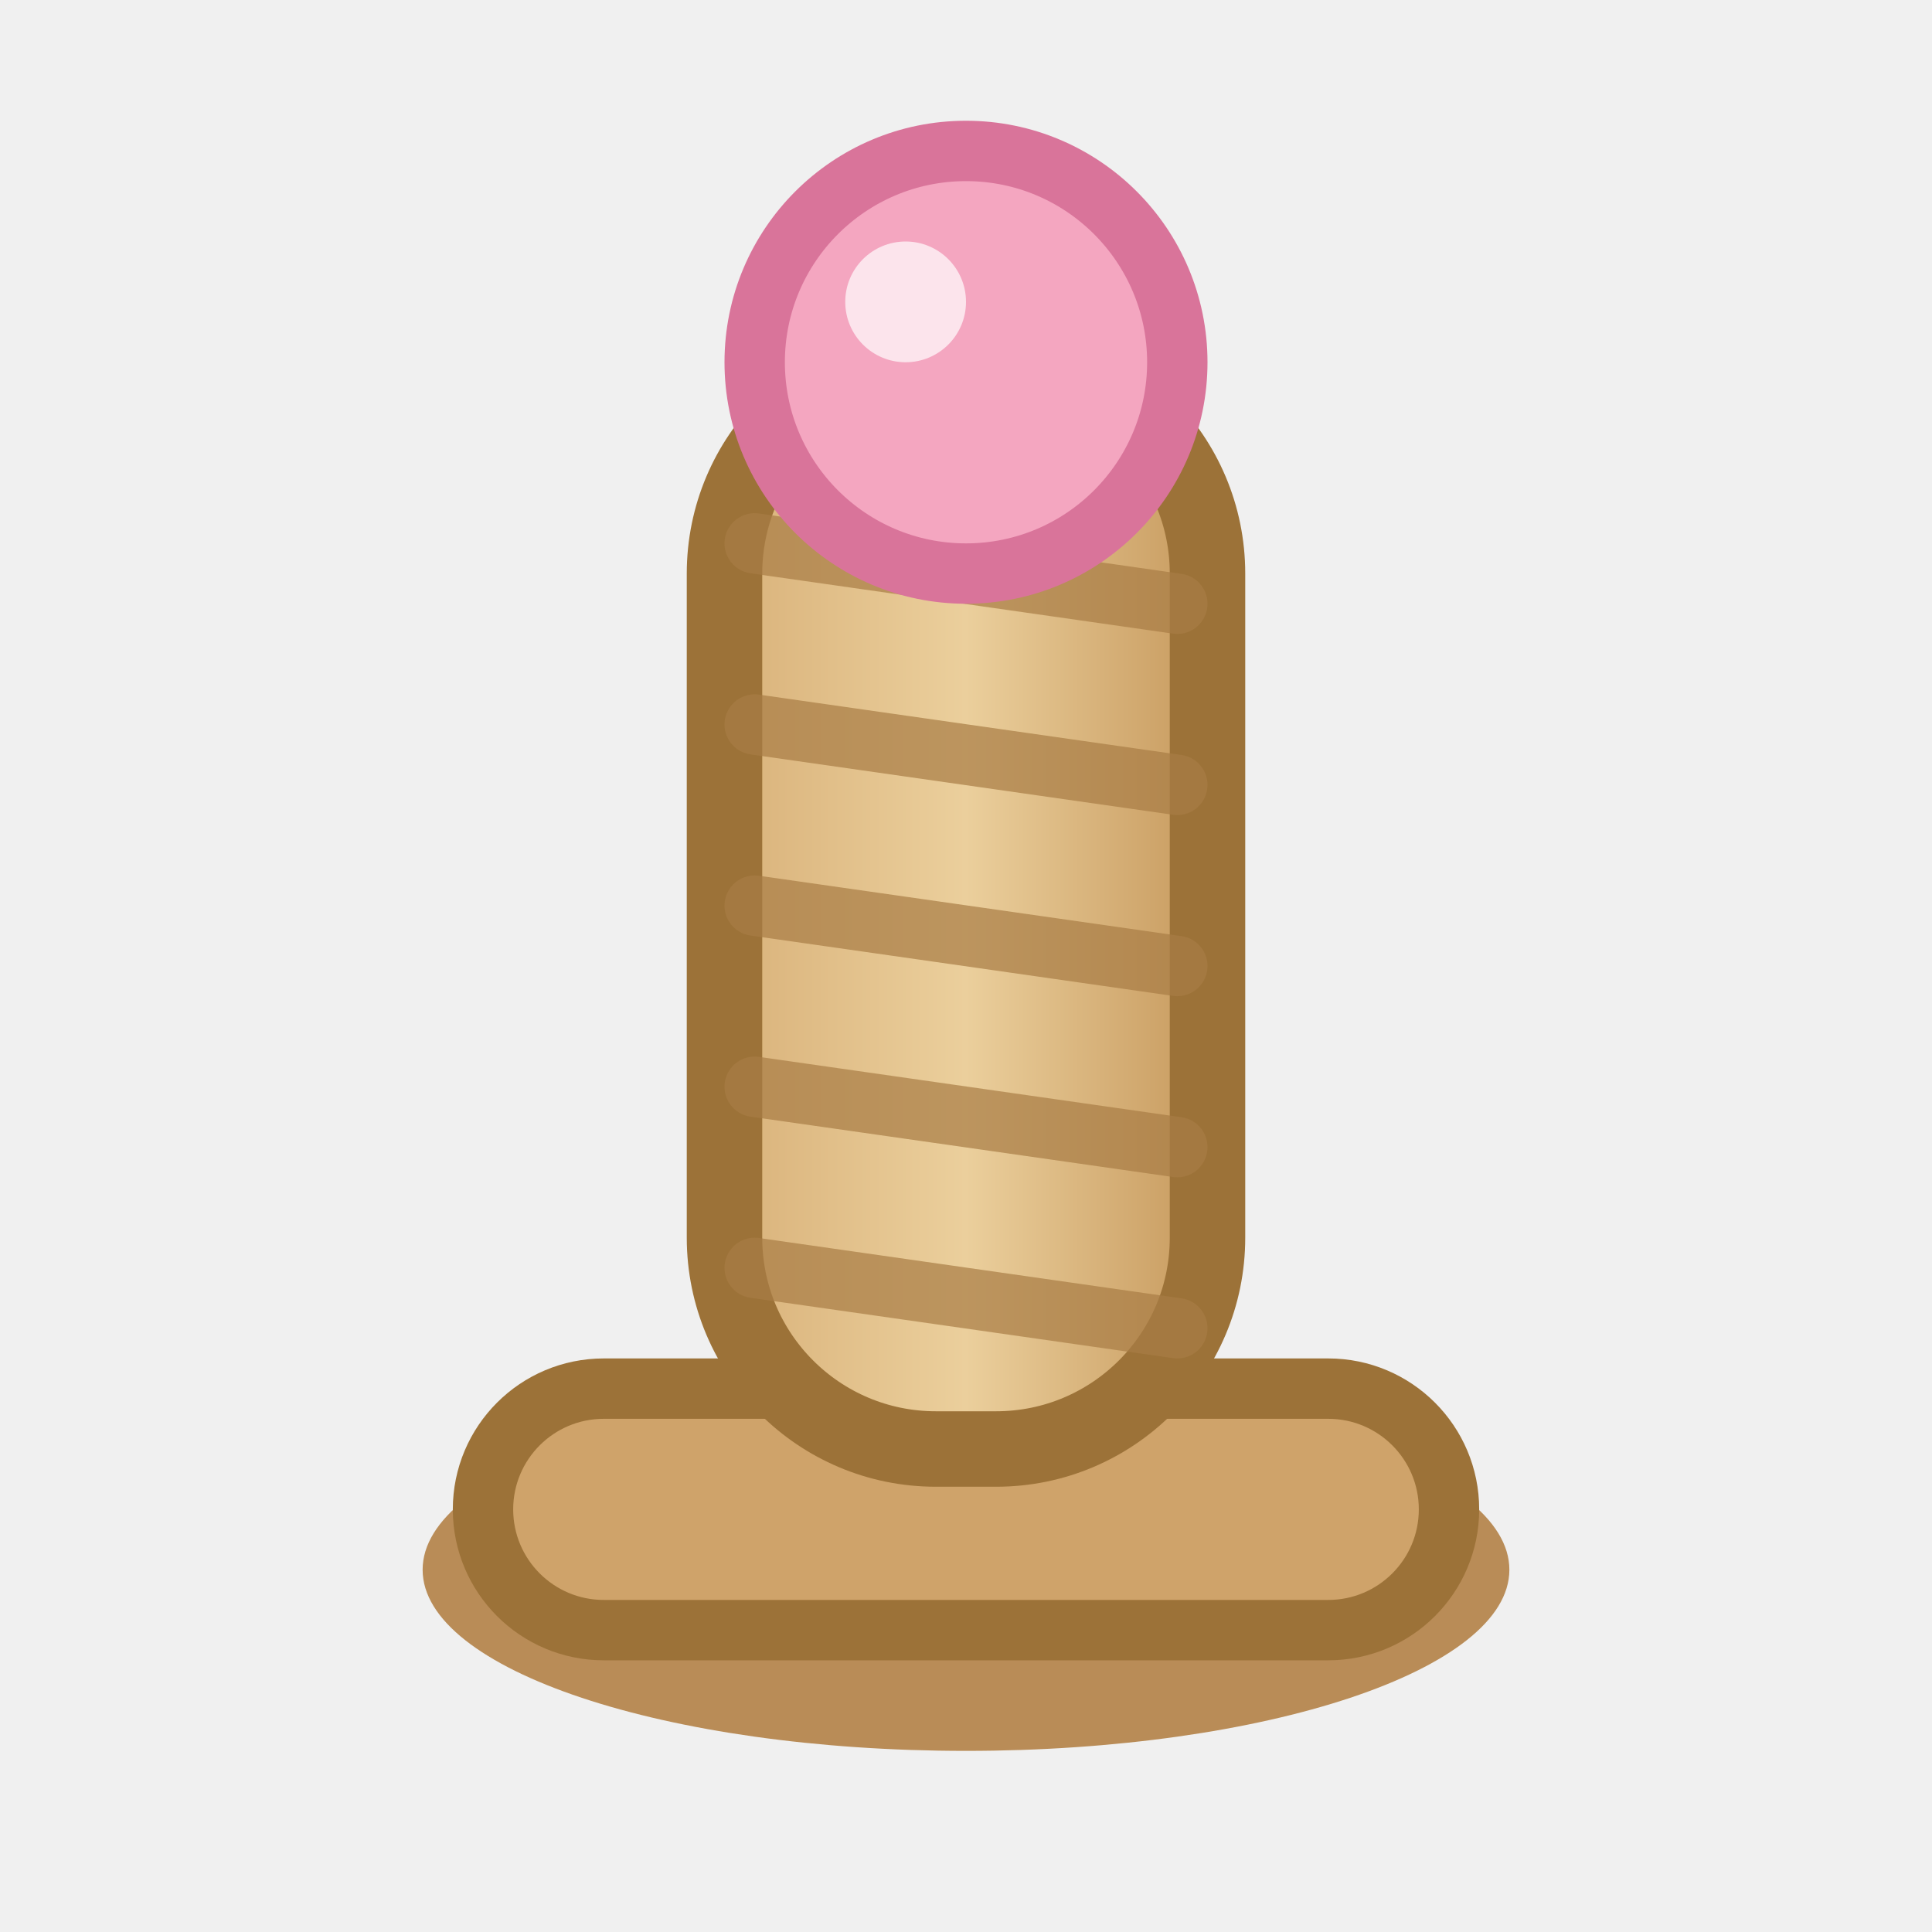
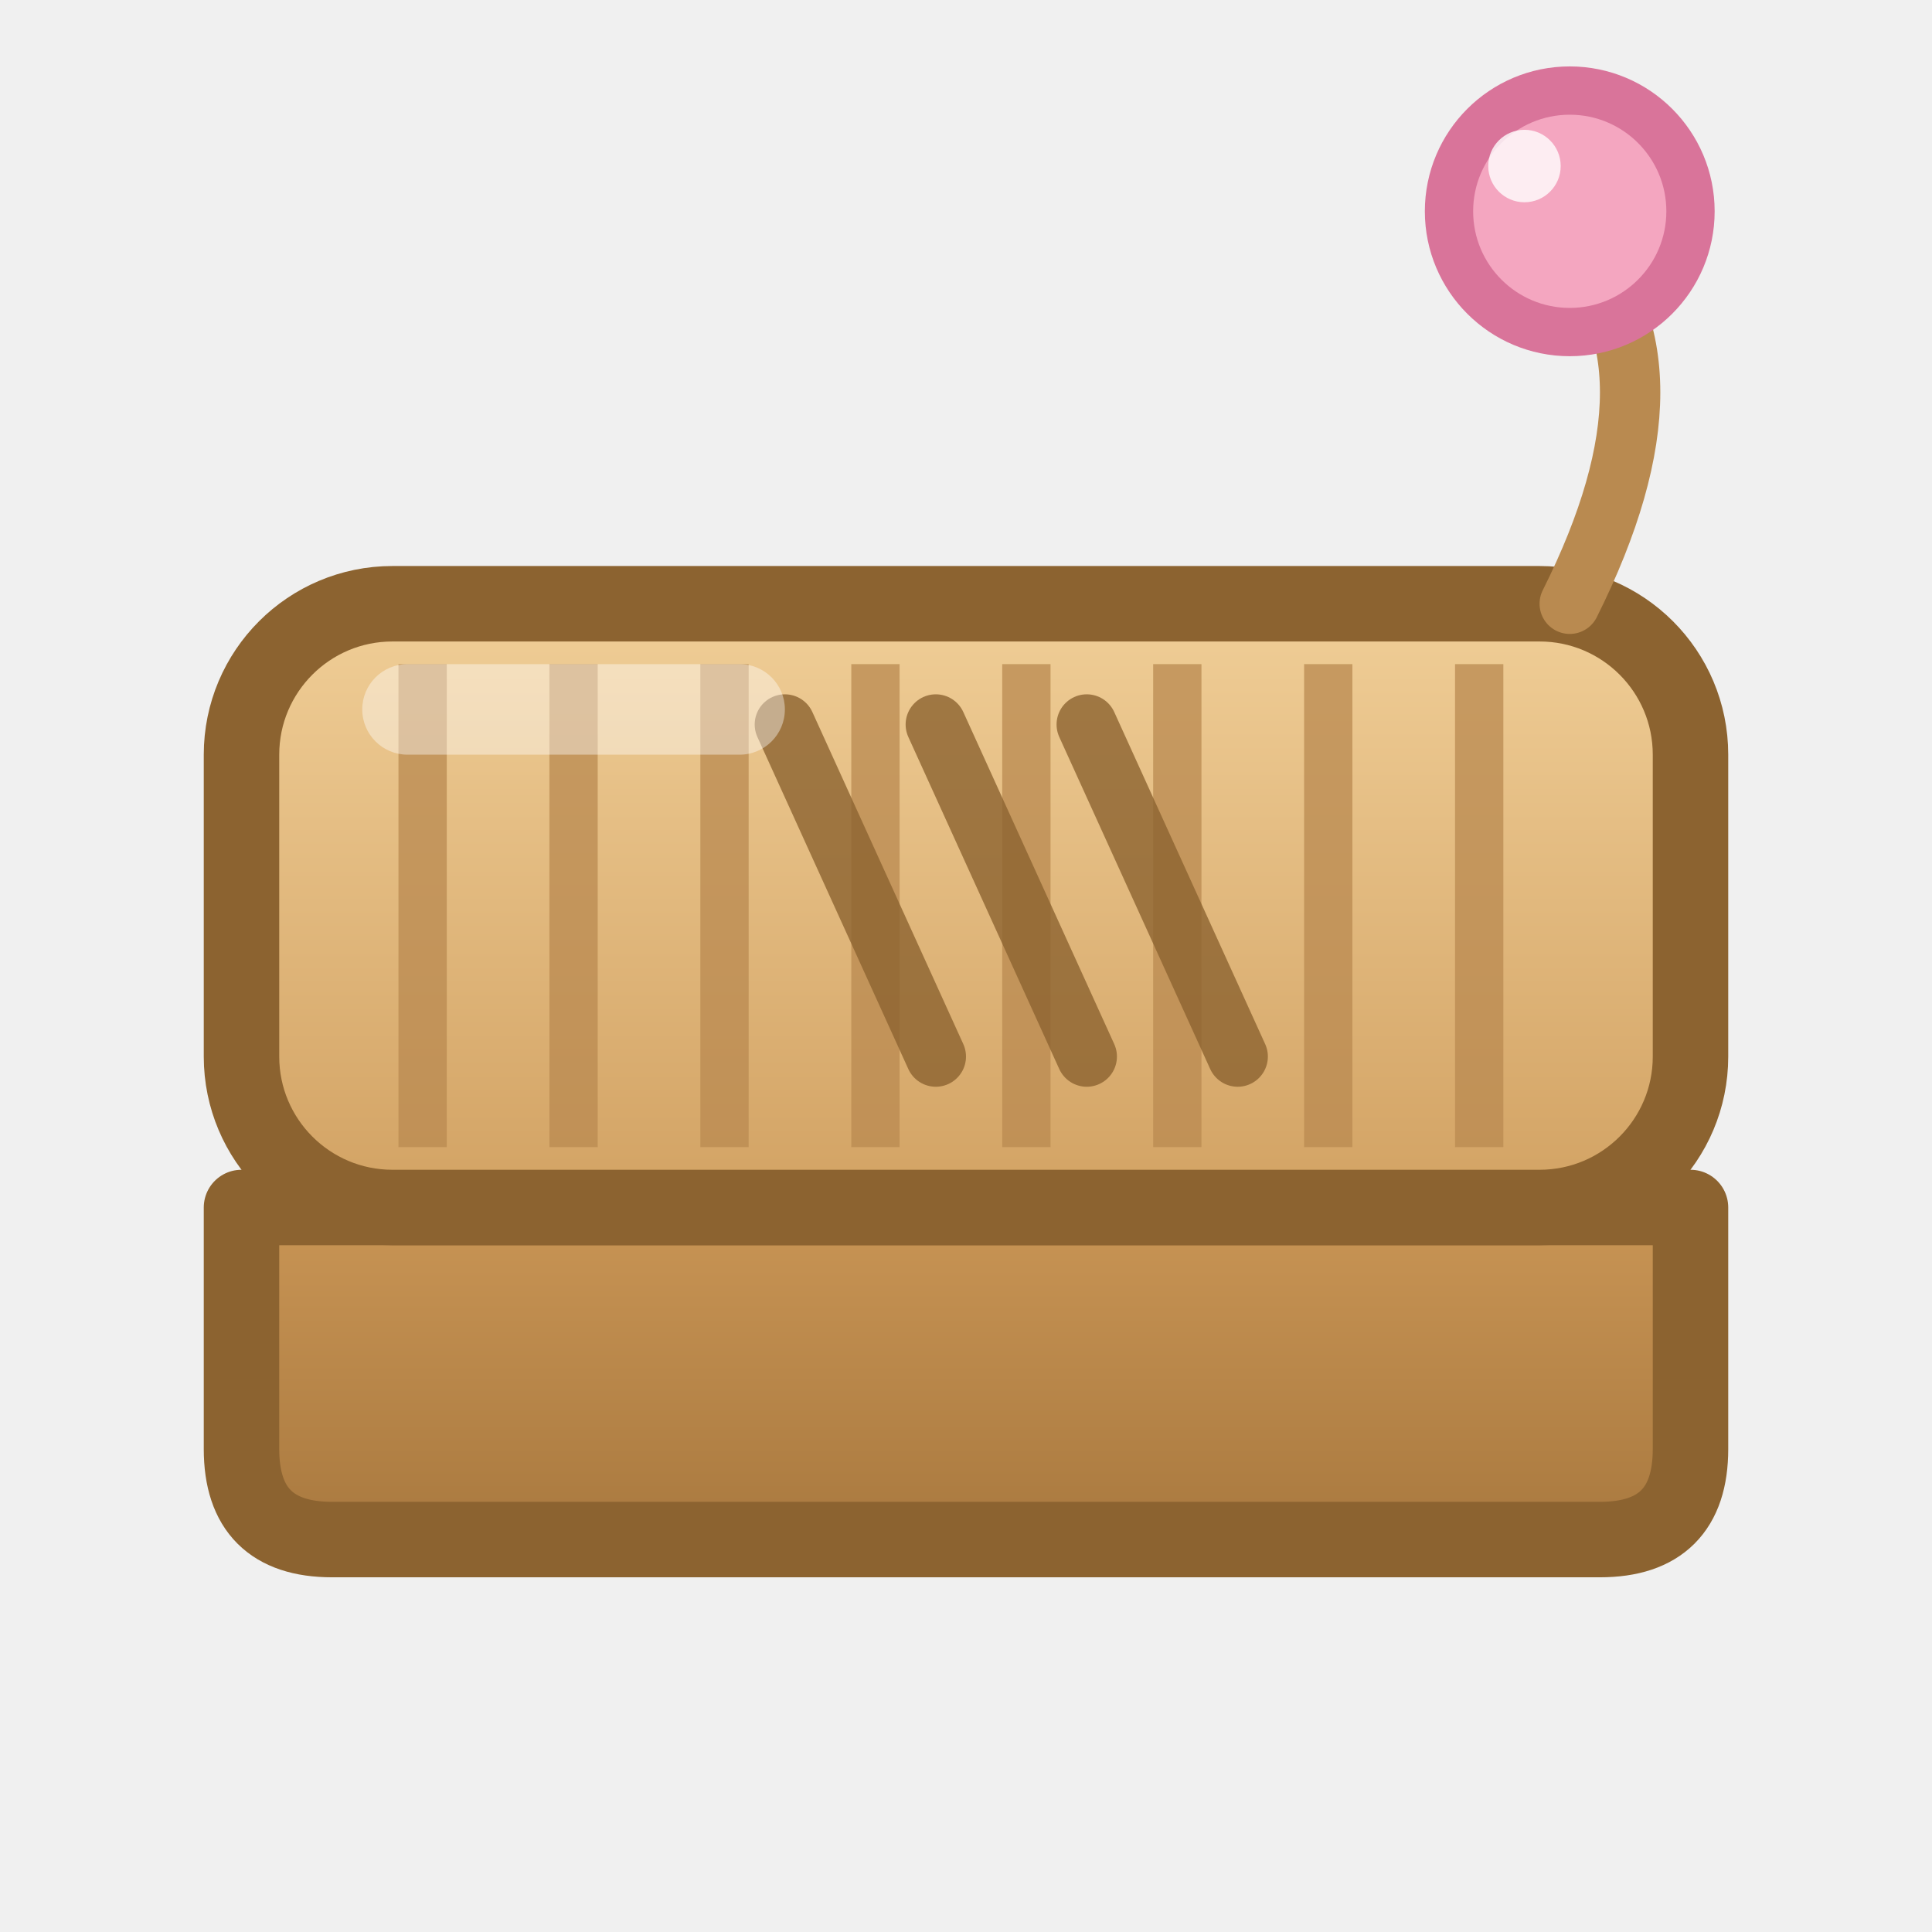
<svg xmlns="http://www.w3.org/2000/svg" viewBox="0 0 64 64" width="64" height="64">
  <defs>
-     <linearGradient id="rope" x1="0" y1="0" x2="1" y2="0">
-       <stop offset="0" stop-color="#D9B27A" />
-       <stop offset="0.5" stop-color="#EBCF9C" />
-       <stop offset="1" stop-color="#C79A5E" />
+     <linearGradient id="pad" x1="0" y1="0" x2="0" y2="1">
+       <stop offset="0" stop-color="#F0CE97" />
+       <stop offset="1" stop-color="#D2A263" />
+     </linearGradient>
+     <linearGradient id="padSide" x1="0" y1="0" x2="0" y2="1">
+       <stop offset="0" stop-color="#C99555" />
+       <stop offset="1" stop-color="#A9793F" />
    </linearGradient>
  </defs>
-   <ellipse cx="32" cy="52" rx="18" ry="6" fill="#B98C57" />
-   <rect x="16" y="46" width="32" height="8" rx="4" fill="#CFA36A" stroke="#9C7238" stroke-width="2" />
-   <rect x="24" y="12" width="16" height="36" rx="7" fill="url(#rope)" stroke="#9C7238" stroke-width="2.5" />
-   <g stroke="#A87C44" stroke-width="2" stroke-linecap="round" opacity="0.7">
-     <line x1="25" y1="18" x2="39" y2="20" />
-     <line x1="25" y1="24" x2="39" y2="26" />
-     <line x1="25" y1="30" x2="39" y2="32" />
-     <line x1="25" y1="36" x2="39" y2="38" />
-     <line x1="25" y1="42" x2="39" y2="44" />
+   <path d="M8 40 L56 40 L56 48 Q56 51 53 51 L11 51 Q8 51 8 48 Z" fill="url(#padSide)" stroke="#8C6330" stroke-width="2.5" stroke-linejoin="round" />
+   <rect x="8" y="20" width="48" height="20" rx="5" fill="url(#pad)" stroke="#8C6330" stroke-width="2.5" />
+   <g stroke="#B98A50" stroke-width="1.6" opacity="0.75">
+     <line x1="14" y1="22" x2="14" y2="38" />
+     <line x1="19" y1="22" x2="19" y2="38" />
+     <line x1="24" y1="22" x2="24" y2="38" />
+     <line x1="29" y1="22" x2="29" y2="38" />
+     <line x1="34" y1="22" x2="34" y2="38" />
+     <line x1="39" y1="22" x2="39" y2="38" />
+     <line x1="44" y1="22" x2="44" y2="38" />
+     <line x1="49" y1="22" x2="49" y2="38" />
  </g>
-   <circle cx="32" cy="12" r="7" fill="#F4A6C0" stroke="#D9749A" stroke-width="2" />
-   <circle cx="30" cy="10" r="2" fill="#fff" opacity="0.7" />
+   <g stroke="#8C6330" stroke-width="2" stroke-linecap="round" opacity="0.8">
+     <line x1="26" y1="24" x2="31" y2="35" />
+     <line x1="31" y1="24" x2="36" y2="35" />
+     <line x1="36" y1="24" x2="41" y2="35" />
+   </g>
+   <path d="M52 20 Q56 12 52 8" fill="none" stroke="#B98A50" stroke-width="2" stroke-linecap="round" />
+   <circle cx="52" cy="7" r="4" fill="#F4A6C0" stroke="#D9749A" stroke-width="1.6" />
+   <circle cx="50.5" cy="5.5" r="1.2" fill="#fff" opacity="0.8" />
+   <rect x="12" y="22" width="14" height="3" rx="1.5" fill="#fff" opacity="0.4" />
</svg>
